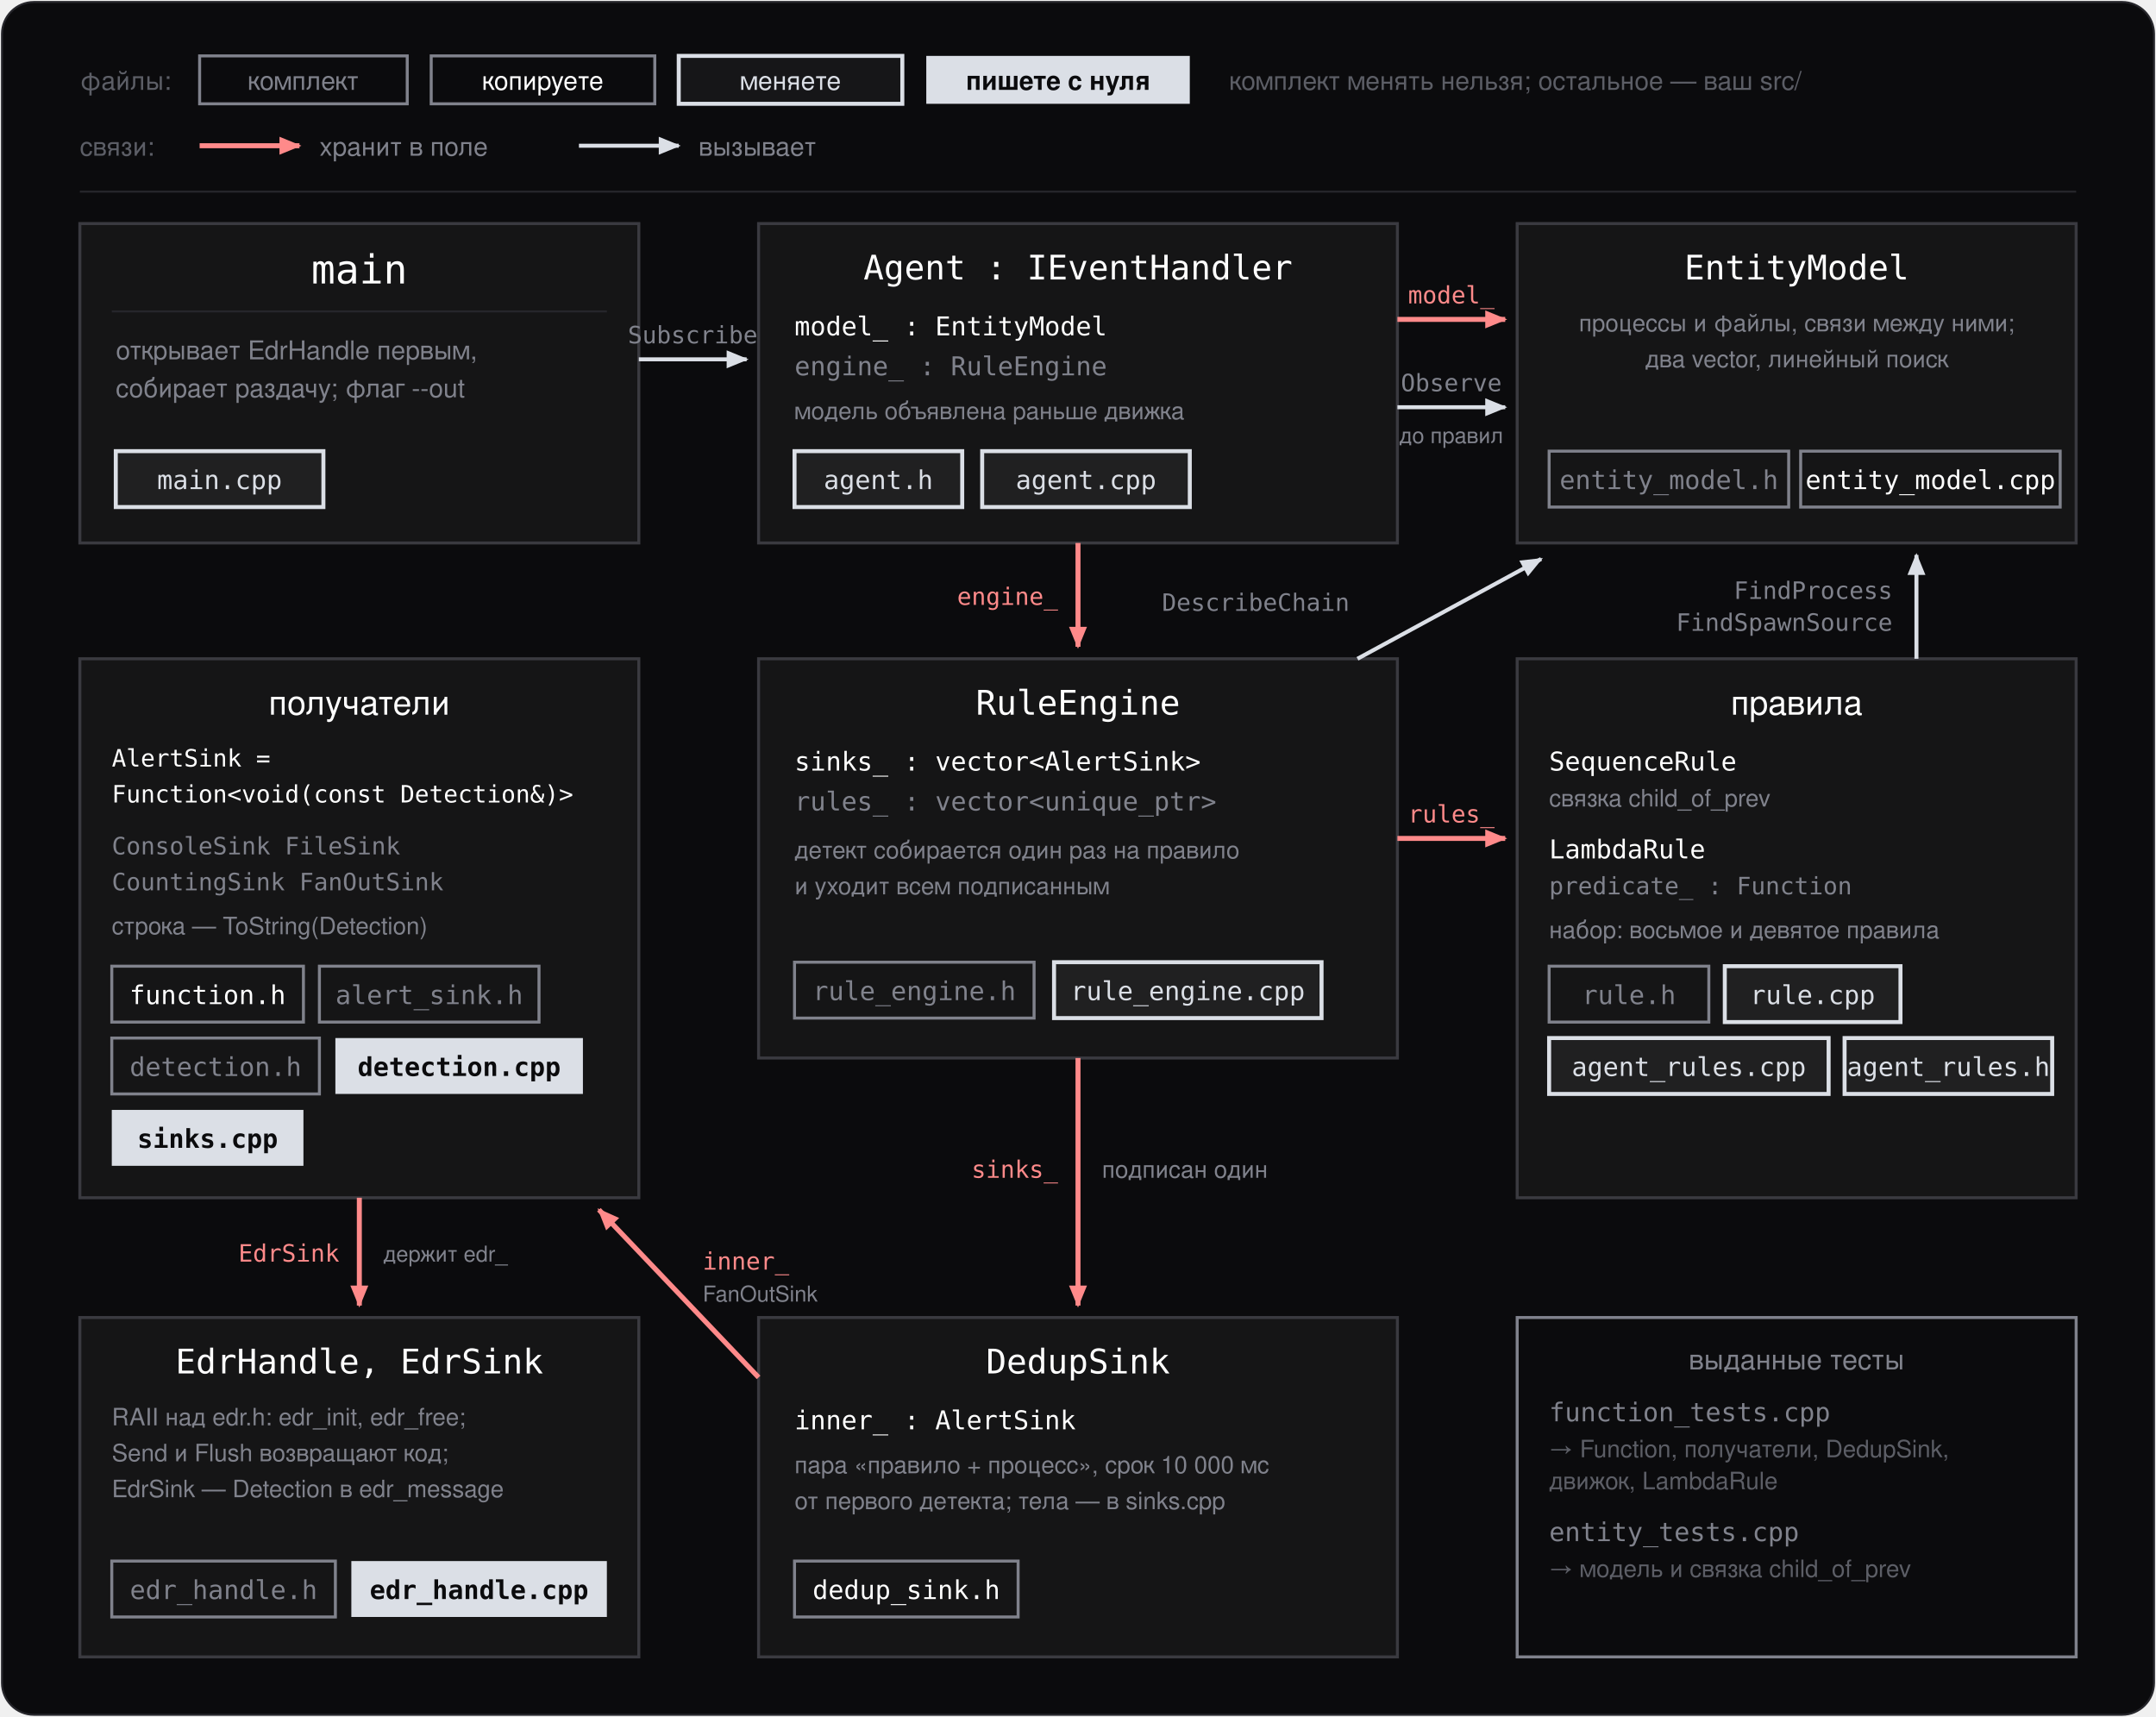
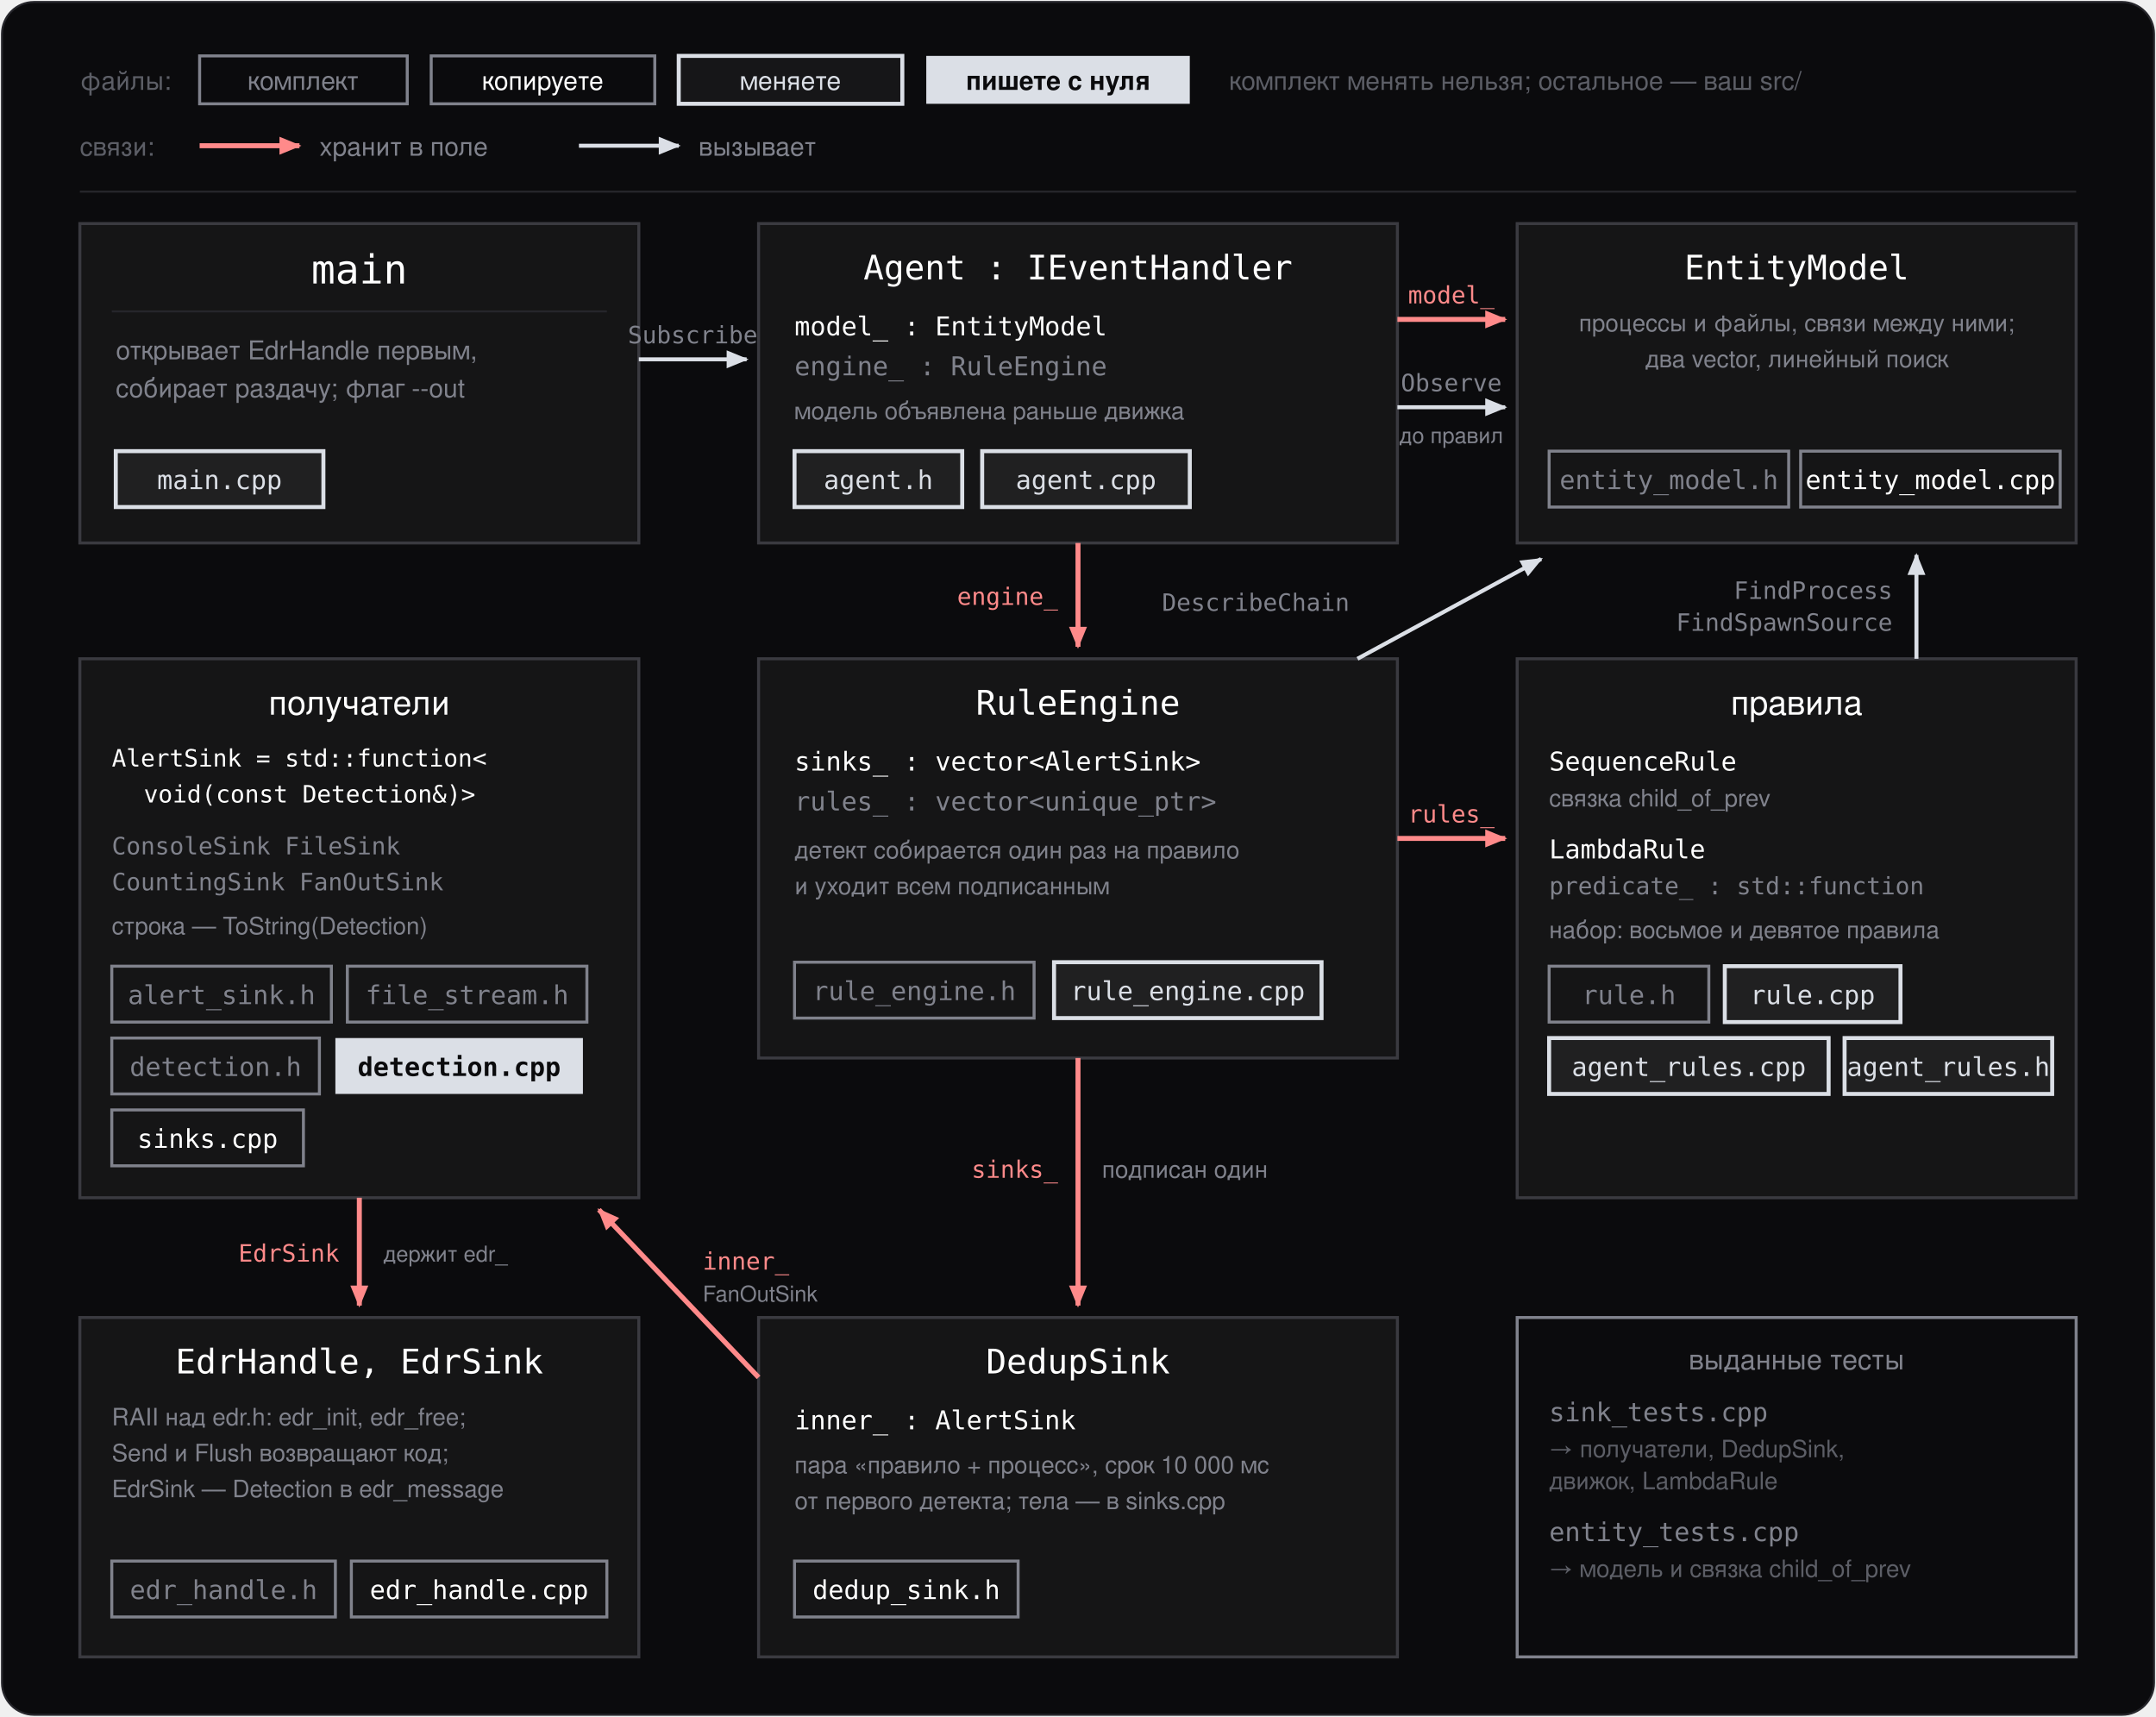
<svg xmlns="http://www.w3.org/2000/svg" viewBox="0 0 1080 860" width="1080" height="860" font-family="Golos Text, Segoe UI, Helvetica, Arial, sans-serif">
  <defs>
    <marker id="flow" markerWidth="11" markerHeight="11" refX="10" refY="4.5" orient="auto" markerUnits="userSpaceOnUse">
      <path d="M0,0 L11,4.5 L0,9 z" fill="#dbdfe6" />
    </marker>
    <marker id="pink" markerWidth="11" markerHeight="11" refX="10" refY="4.5" orient="auto" markerUnits="userSpaceOnUse">
      <path d="M0,0 L11,4.5 L0,9 z" fill="#ff8a8a" />
    </marker>
  </defs>
  <rect x="1" y="1" width="1078" height="858" rx="16" fill="#0b0b0d" stroke="#26262b" />
  <g id="ownership" font-size="13">
    <text x="40" y="45" font-size="13" fill="#5c5e66" font-family="Golos Text, Segoe UI, Helvetica, Arial, sans-serif">файлы:</text>
    <rect x="100" y="28" width="104" height="24" fill="none" stroke="#80828c" stroke-width="1.5" />
    <text x="152" y="45" text-anchor="middle" fill="#80828c">комплект</text>
    <rect x="216" y="28" width="112" height="24" fill="none" stroke="#80828c" stroke-width="1.5" />
    <text x="272" y="45" text-anchor="middle" fill="#ffffff">копируете</text>
    <rect x="340" y="28" width="112" height="24" fill="rgba(255,255,255,0.05)" stroke="#dbdfe6" stroke-width="2" />
    <text x="396" y="45" text-anchor="middle" fill="#dbdfe6">меняете</text>
    <rect x="464" y="28" width="132" height="24" fill="#dbdfe6" />
    <text x="530" y="45" text-anchor="middle" fill="#0b0b0d" font-weight="bold">пишете с нуля</text>
  </g>
  <text x="616" y="45" font-size="13" fill="#5c5e66">комплект менять нельзя; остальное — ваш src/</text>
  <text x="40" y="78" font-size="13" fill="#5c5e66">связи:</text>
  <line x1="100" y1="73" x2="150" y2="73" stroke="#ff8a8a" stroke-width="2.5" marker-end="url(#pink)" />
  <text x="160" y="78" font-size="13" fill="#80828c">хранит в поле</text>
  <line x1="290" y1="73" x2="340" y2="73" stroke="#dbdfe6" stroke-width="2" marker-end="url(#flow)" />
  <text x="350" y="78" font-size="13" fill="#80828c">вызывает</text>
  <line x1="40" y1="96" x2="1040" y2="96" stroke="#26262b" stroke-width="1" />
  <rect x="40" y="112" width="280" height="160" fill="rgba(255,255,255,0.04)" stroke="#3a3a40" stroke-width="1.5" />
  <text x="180" y="142" font-size="20" text-anchor="middle" fill="#ffffff" font-family="Consolas, Roboto Mono, monospace">main</text>
  <line x1="56" y1="156" x2="304" y2="156" stroke="#26262b" stroke-width="1" />
  <text x="58" y="180" font-size="13" fill="#80828c">открывает EdrHandle первым,</text>
  <text x="58" y="199" font-size="13" fill="#80828c">собирает раздачу; флаг --out</text>
  <g font-family="Consolas, Roboto Mono, monospace" font-size="13">
    <rect x="58" y="226" width="104" height="28" fill="rgba(255,255,255,0.05)" stroke="#dbdfe6" stroke-width="2" />
    <text x="110" y="245" text-anchor="middle" fill="#dbdfe6">main.cpp</text>
  </g>
  <line x1="320" y1="180" x2="374" y2="180" stroke="#dbdfe6" stroke-width="2" marker-end="url(#flow)" />
  <text x="347" y="172" font-size="12" text-anchor="middle" fill="#80828c" font-family="Consolas, Roboto Mono, monospace">Subscribe</text>
  <rect x="380" y="112" width="320" height="160" fill="rgba(255,255,255,0.04)" stroke="#3a3a40" stroke-width="1.5" />
  <text x="540" y="140" font-size="17" text-anchor="middle" fill="#ffffff" font-family="Consolas, Roboto Mono, monospace">Agent : IEventHandler</text>
  <text x="398" y="168" font-size="13" fill="#ffffff" font-family="Consolas, Roboto Mono, monospace">model_ : EntityModel</text>
  <text x="398" y="188" font-size="13" fill="#80828c" font-family="Consolas, Roboto Mono, monospace">engine_ : RuleEngine</text>
  <text x="398" y="210" font-size="12" fill="#80828c">модель объявлена раньше движка</text>
  <g font-family="Consolas, Roboto Mono, monospace" font-size="13">
    <rect x="398" y="226" width="84" height="28" fill="rgba(255,255,255,0.05)" stroke="#dbdfe6" stroke-width="2" />
    <text x="440" y="245" text-anchor="middle" fill="#dbdfe6">agent.h</text>
    <rect x="492" y="226" width="104" height="28" fill="rgba(255,255,255,0.05)" stroke="#dbdfe6" stroke-width="2" />
    <text x="544" y="245" text-anchor="middle" fill="#dbdfe6">agent.cpp</text>
  </g>
  <line x1="700" y1="160" x2="754" y2="160" stroke="#ff8a8a" stroke-width="2.5" marker-end="url(#pink)" />
  <text x="727" y="152" font-size="12" text-anchor="middle" fill="#ff8a8a" font-family="Consolas, Roboto Mono, monospace">model_</text>
  <line x1="700" y1="204" x2="754" y2="204" stroke="#dbdfe6" stroke-width="2" marker-end="url(#flow)" />
  <text x="727" y="196" font-size="12" text-anchor="middle" fill="#80828c" font-family="Consolas, Roboto Mono, monospace">Observe</text>
  <text x="727" y="222" font-size="11" text-anchor="middle" fill="#80828c">до правил</text>
  <rect x="760" y="112" width="280" height="160" fill="rgba(255,255,255,0.04)" stroke="#3a3a40" stroke-width="1.5" />
  <text x="900" y="140" font-size="17" text-anchor="middle" fill="#ffffff" font-family="Consolas, Roboto Mono, monospace">EntityModel</text>
  <text x="900" y="166" font-size="12" text-anchor="middle" fill="#80828c">процессы и файлы, связи между ними;</text>
  <text x="900" y="184" font-size="12" text-anchor="middle" fill="#80828c">два vector, линейный поиск</text>
  <g font-family="Consolas, Roboto Mono, monospace" font-size="13">
    <rect x="776" y="226" width="120" height="28" fill="none" stroke="#80828c" stroke-width="1.5" />
    <text x="836" y="245" text-anchor="middle" fill="#80828c">entity_model.h</text>
    <rect x="902" y="226" width="130" height="28" fill="none" stroke="#80828c" stroke-width="1.5" />
    <text x="967" y="245" text-anchor="middle" fill="#ffffff">entity_model.cpp</text>
  </g>
  <line x1="540" y1="272" x2="540" y2="324" stroke="#ff8a8a" stroke-width="2.5" marker-end="url(#pink)" />
  <text x="530" y="303" font-size="12" text-anchor="end" fill="#ff8a8a" font-family="Consolas, Roboto Mono, monospace">engine_</text>
  <rect x="40" y="330" width="280" height="270" fill="rgba(255,255,255,0.04)" stroke="#3a3a40" stroke-width="1.5" />
  <text x="180" y="358" font-size="17" text-anchor="middle" fill="#ffffff">получатели</text>
-   <text x="56" y="384" font-size="12" fill="#ffffff" font-family="Consolas, Roboto Mono, monospace">AlertSink =</text>
-   <text x="56" y="402" font-size="12" fill="#ffffff" font-family="Consolas, Roboto Mono, monospace">Function&lt;void(const Detection&amp;)&gt;</text>
+   <text x="56" y="384" font-size="12" fill="#ffffff" font-family="Consolas, Roboto Mono, monospace">AlertSink = std::function&lt;</text>
+   <text x="72" y="402" font-size="12" fill="#ffffff" font-family="Consolas, Roboto Mono, monospace">void(const Detection&amp;)&gt;</text>
  <text x="56" y="428" font-size="12" fill="#80828c" font-family="Consolas, Roboto Mono, monospace">ConsoleSink  FileSink</text>
  <text x="56" y="446" font-size="12" fill="#80828c" font-family="Consolas, Roboto Mono, monospace">CountingSink  FanOutSink</text>
  <text x="56" y="468" font-size="12" fill="#80828c">строка — ToString(Detection)</text>
  <g font-family="Consolas, Roboto Mono, monospace" font-size="13">
-     <rect x="56" y="484" width="96" height="28" fill="none" stroke="#80828c" stroke-width="1.5" />
-     <text x="104" y="503" text-anchor="middle" fill="#ffffff">function.h</text>
-     <rect x="160" y="484" width="110" height="28" fill="none" stroke="#80828c" stroke-width="1.5" />
-     <text x="215" y="503" text-anchor="middle" fill="#80828c">alert_sink.h</text>
+     <rect x="56" y="484" width="110" height="28" fill="none" stroke="#80828c" stroke-width="1.5" />
+     <text x="111" y="503" text-anchor="middle" fill="#80828c">alert_sink.h</text>
+     <rect x="174" y="484" width="120" height="28" fill="none" stroke="#80828c" stroke-width="1.5" />
+     <text x="234" y="503" text-anchor="middle" fill="#80828c">file_stream.h</text>
    <rect x="56" y="520" width="104" height="28" fill="none" stroke="#80828c" stroke-width="1.5" />
    <text x="108" y="539" text-anchor="middle" fill="#80828c">detection.h</text>
    <rect x="168" y="520" width="124" height="28" fill="#dbdfe6" />
    <text x="230" y="539" text-anchor="middle" fill="#0b0b0d" font-weight="bold">detection.cpp</text>
-     <rect x="56" y="556" width="96" height="28" fill="#dbdfe6" />
-     <text x="104" y="575" text-anchor="middle" fill="#0b0b0d" font-weight="bold">sinks.cpp</text>
+     <rect x="56" y="556" width="96" height="28" fill="none" stroke="#80828c" stroke-width="1.5" />
+     <text x="104" y="575" text-anchor="middle" fill="#ffffff">sinks.cpp</text>
  </g>
  <rect x="380" y="330" width="320" height="200" fill="rgba(255,255,255,0.04)" stroke="#3a3a40" stroke-width="1.5" />
  <text x="540" y="358" font-size="17" text-anchor="middle" fill="#ffffff" font-family="Consolas, Roboto Mono, monospace">RuleEngine</text>
  <text x="398" y="386" font-size="13" fill="#ffffff" font-family="Consolas, Roboto Mono, monospace">sinks_ : vector&lt;AlertSink&gt;</text>
  <text x="398" y="406" font-size="13" fill="#80828c" font-family="Consolas, Roboto Mono, monospace">rules_ : vector&lt;unique_ptr&gt;</text>
  <text x="398" y="430" font-size="12" fill="#80828c">детект собирается один раз на правило</text>
  <text x="398" y="448" font-size="12" fill="#80828c">и уходит всем подписанным</text>
  <g font-family="Consolas, Roboto Mono, monospace" font-size="13">
    <rect x="398" y="482" width="120" height="28" fill="none" stroke="#80828c" stroke-width="1.5" />
    <text x="458" y="501" text-anchor="middle" fill="#80828c">rule_engine.h</text>
    <rect x="528" y="482" width="134" height="28" fill="rgba(255,255,255,0.05)" stroke="#dbdfe6" stroke-width="2" />
    <text x="595" y="501" text-anchor="middle" fill="#dbdfe6">rule_engine.cpp</text>
  </g>
  <line x1="700" y1="420" x2="754" y2="420" stroke="#ff8a8a" stroke-width="2.5" marker-end="url(#pink)" />
  <text x="727" y="412" font-size="12" text-anchor="middle" fill="#ff8a8a" font-family="Consolas, Roboto Mono, monospace">rules_</text>
  <line x1="680" y1="330" x2="772" y2="280" stroke="#dbdfe6" stroke-width="2" marker-end="url(#flow)" />
  <text x="676" y="306" font-size="12" text-anchor="end" fill="#80828c" font-family="Consolas, Roboto Mono, monospace">DescribeChain</text>
  <rect x="760" y="330" width="280" height="270" fill="rgba(255,255,255,0.04)" stroke="#3a3a40" stroke-width="1.5" />
  <text x="900" y="358" font-size="17" text-anchor="middle" fill="#ffffff">правила</text>
  <text x="776" y="386" font-size="13" fill="#ffffff" font-family="Consolas, Roboto Mono, monospace">SequenceRule</text>
  <text x="776" y="404" font-size="12" fill="#80828c">связка child_of_prev</text>
  <text x="776" y="430" font-size="13" fill="#ffffff" font-family="Consolas, Roboto Mono, monospace">LambdaRule</text>
-   <text x="776" y="448" font-size="12" fill="#80828c" font-family="Consolas, Roboto Mono, monospace">predicate_ : Function</text>
+   <text x="776" y="448" font-size="12" fill="#80828c" font-family="Consolas, Roboto Mono, monospace">predicate_ : std::function</text>
  <text x="776" y="470" font-size="12" fill="#80828c">набор: восьмое и девятое правила</text>
  <g font-family="Consolas, Roboto Mono, monospace" font-size="13">
    <rect x="776" y="484" width="80" height="28" fill="none" stroke="#80828c" stroke-width="1.5" />
    <text x="816" y="503" text-anchor="middle" fill="#80828c">rule.h</text>
    <rect x="864" y="484" width="88" height="28" fill="rgba(255,255,255,0.05)" stroke="#dbdfe6" stroke-width="2" />
    <text x="908" y="503" text-anchor="middle" fill="#dbdfe6">rule.cpp</text>
    <rect x="776" y="520" width="140" height="28" fill="rgba(255,255,255,0.05)" stroke="#dbdfe6" stroke-width="2" />
    <text x="846" y="539" text-anchor="middle" fill="#dbdfe6">agent_rules.cpp</text>
    <rect x="924" y="520" width="104" height="28" fill="rgba(255,255,255,0.05)" stroke="#dbdfe6" stroke-width="2" />
    <text x="976" y="539" text-anchor="middle" fill="#dbdfe6">agent_rules.h</text>
  </g>
  <line x1="960" y1="330" x2="960" y2="278" stroke="#dbdfe6" stroke-width="2" marker-end="url(#flow)" />
  <text x="948" y="300" font-size="12" text-anchor="end" fill="#80828c" font-family="Consolas, Roboto Mono, monospace">FindProcess</text>
  <text x="948" y="316" font-size="12" text-anchor="end" fill="#80828c" font-family="Consolas, Roboto Mono, monospace">FindSpawnSource</text>
  <line x1="540" y1="530" x2="540" y2="654" stroke="#ff8a8a" stroke-width="2.5" marker-end="url(#pink)" />
  <text x="530" y="590" font-size="12" text-anchor="end" fill="#ff8a8a" font-family="Consolas, Roboto Mono, monospace">sinks_</text>
  <text x="552" y="590" font-size="12" fill="#80828c">подписан один</text>
  <rect x="380" y="660" width="320" height="170" fill="rgba(255,255,255,0.04)" stroke="#3a3a40" stroke-width="1.5" />
  <text x="540" y="688" font-size="17" text-anchor="middle" fill="#ffffff" font-family="Consolas, Roboto Mono, monospace">DedupSink</text>
  <text x="398" y="716" font-size="13" fill="#ffffff" font-family="Consolas, Roboto Mono, monospace">inner_ : AlertSink</text>
  <text x="398" y="738" font-size="12" fill="#80828c">пара «правило + процесс», срок 10 000 мс</text>
  <text x="398" y="756" font-size="12" fill="#80828c">от первого детекта; тела — в sinks.cpp</text>
  <g font-family="Consolas, Roboto Mono, monospace" font-size="13">
    <rect x="398" y="782" width="112" height="28" fill="none" stroke="#80828c" stroke-width="1.5" />
    <text x="454" y="801" text-anchor="middle" fill="#ffffff">dedup_sink.h</text>
  </g>
  <line x1="380" y1="690" x2="300" y2="606" stroke="#ff8a8a" stroke-width="2.5" marker-end="url(#pink)" />
  <text x="352" y="636" font-size="12" fill="#ff8a8a" font-family="Consolas, Roboto Mono, monospace">inner_</text>
  <text x="352" y="652" font-size="11" fill="#80828c">FanOutSink</text>
  <line x1="180" y1="600" x2="180" y2="654" stroke="#ff8a8a" stroke-width="2.5" marker-end="url(#pink)" />
  <text x="170" y="632" font-size="12" text-anchor="end" fill="#ff8a8a" font-family="Consolas, Roboto Mono, monospace">EdrSink</text>
  <text x="192" y="632" font-size="11" fill="#80828c">держит edr_</text>
  <rect x="40" y="660" width="280" height="170" fill="rgba(255,255,255,0.04)" stroke="#3a3a40" stroke-width="1.5" />
  <text x="180" y="688" font-size="17" text-anchor="middle" fill="#ffffff" font-family="Consolas, Roboto Mono, monospace">EdrHandle, EdrSink</text>
  <text x="56" y="714" font-size="12" fill="#80828c">RAII над edr.h: edr_init, edr_free;</text>
  <text x="56" y="732" font-size="12" fill="#80828c">Send и Flush возвращают код;</text>
  <text x="56" y="750" font-size="12" fill="#80828c">EdrSink — Detection в edr_message</text>
  <g font-family="Consolas, Roboto Mono, monospace" font-size="13">
    <rect x="56" y="782" width="112" height="28" fill="none" stroke="#80828c" stroke-width="1.5" />
    <text x="112" y="801" text-anchor="middle" fill="#80828c">edr_handle.h</text>
-     <rect x="176" y="782" width="128" height="28" fill="#dbdfe6" />
-     <text x="240" y="801" text-anchor="middle" fill="#0b0b0d" font-weight="bold">edr_handle.cpp</text>
+     <rect x="176" y="782" width="128" height="28" fill="none" stroke="#80828c" stroke-width="1.5" />
+     <text x="240" y="801" text-anchor="middle" fill="#ffffff">edr_handle.cpp</text>
  </g>
  <rect x="760" y="660" width="280" height="170" fill="none" stroke="#80828c" stroke-width="1.5" />
  <text x="900" y="686" font-size="14" text-anchor="middle" fill="#80828c">выданные тесты</text>
-   <text x="776" y="712" font-size="13" fill="#80828c" font-family="Consolas, Roboto Mono, monospace">function_tests.cpp</text>
-   <text x="776" y="730" font-size="12" fill="#5c5e66">→ Function, получатели, DedupSink,</text>
+   <text x="776" y="712" font-size="13" fill="#80828c" font-family="Consolas, Roboto Mono, monospace">sink_tests.cpp</text>
+   <text x="776" y="730" font-size="12" fill="#5c5e66">→ получатели, DedupSink,</text>
  <text x="776" y="746" font-size="12" fill="#5c5e66">движок, LambdaRule</text>
  <text x="776" y="772" font-size="13" fill="#80828c" font-family="Consolas, Roboto Mono, monospace">entity_tests.cpp</text>
  <text x="776" y="790" font-size="12" fill="#5c5e66">→ модель и связка child_of_prev</text>
</svg>
